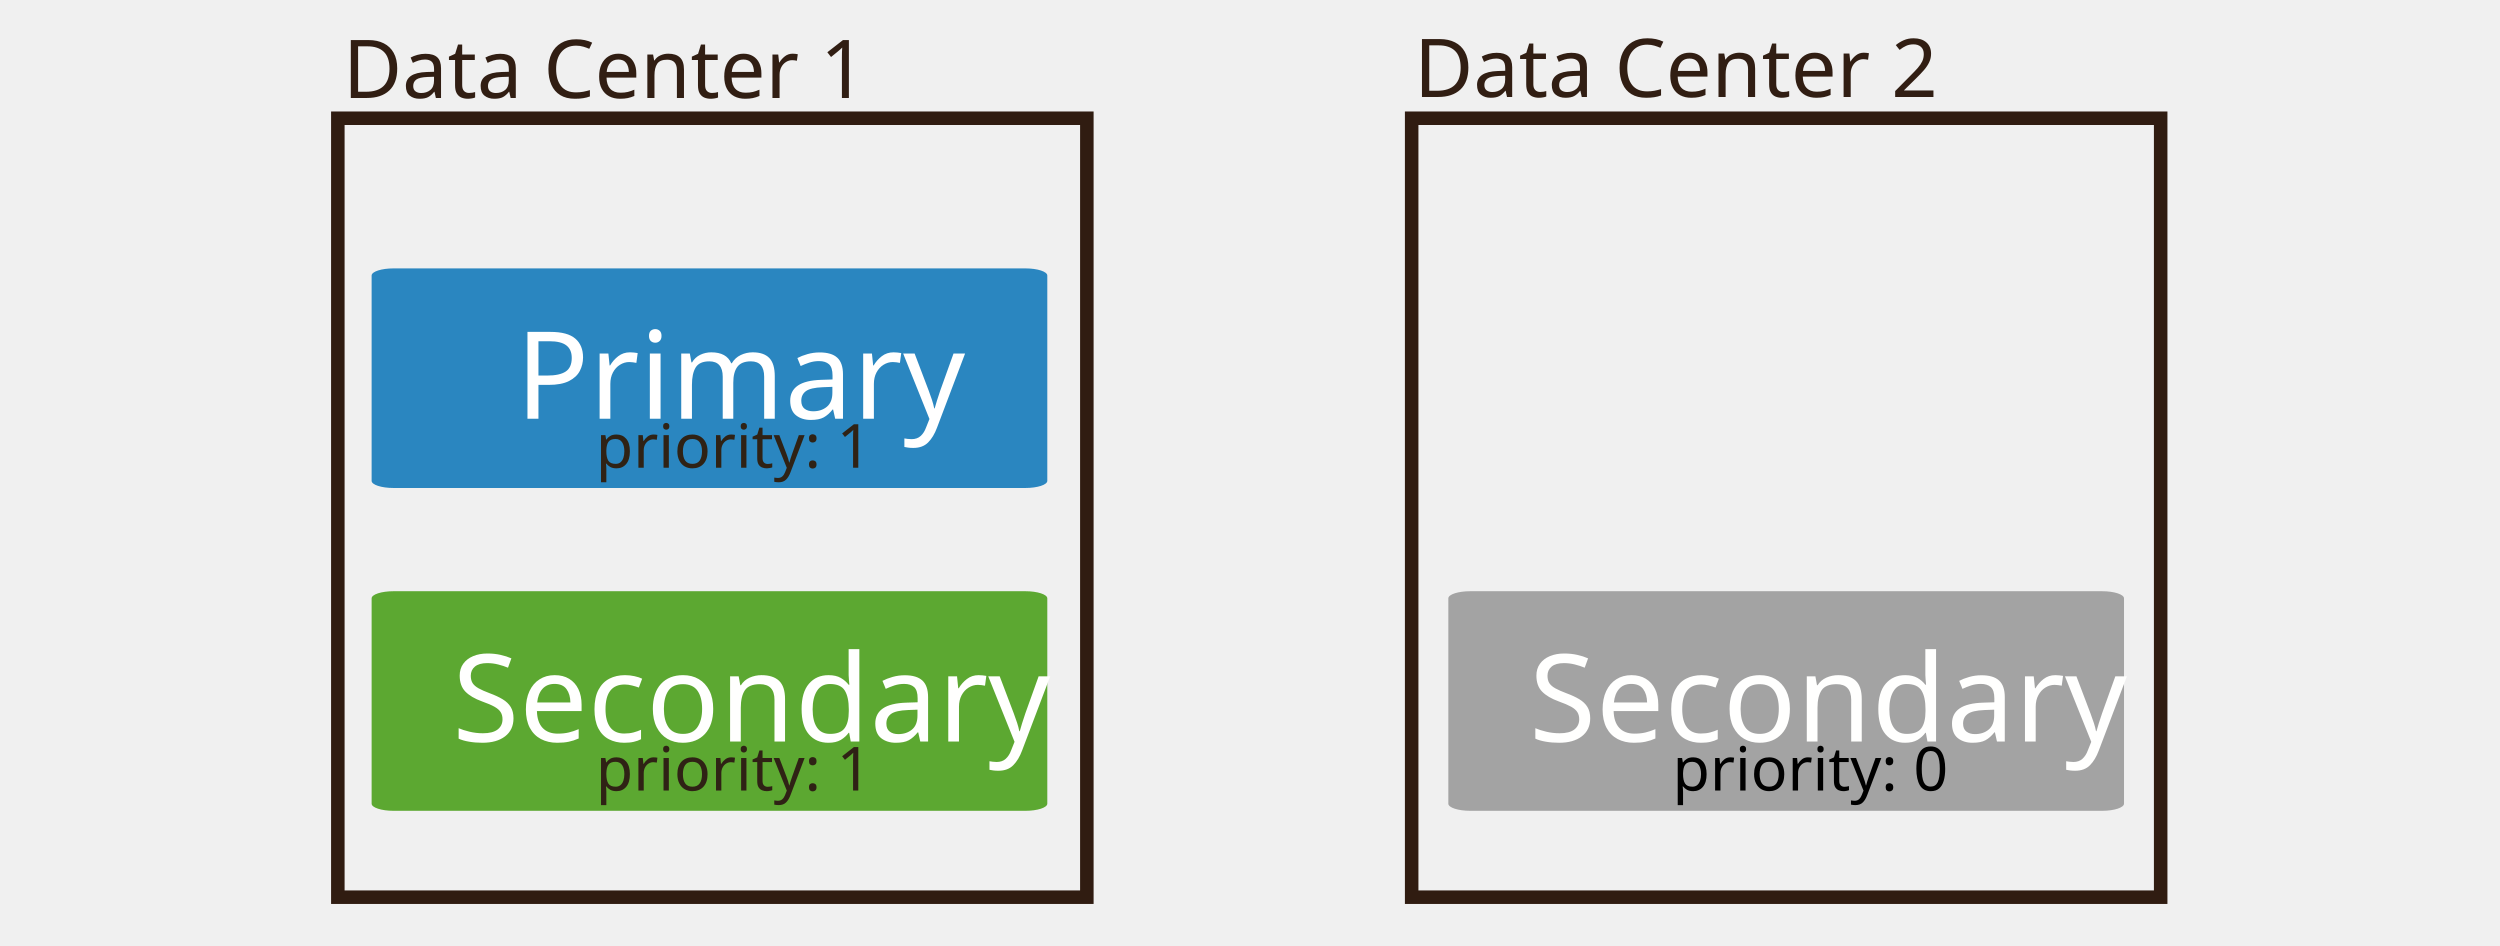
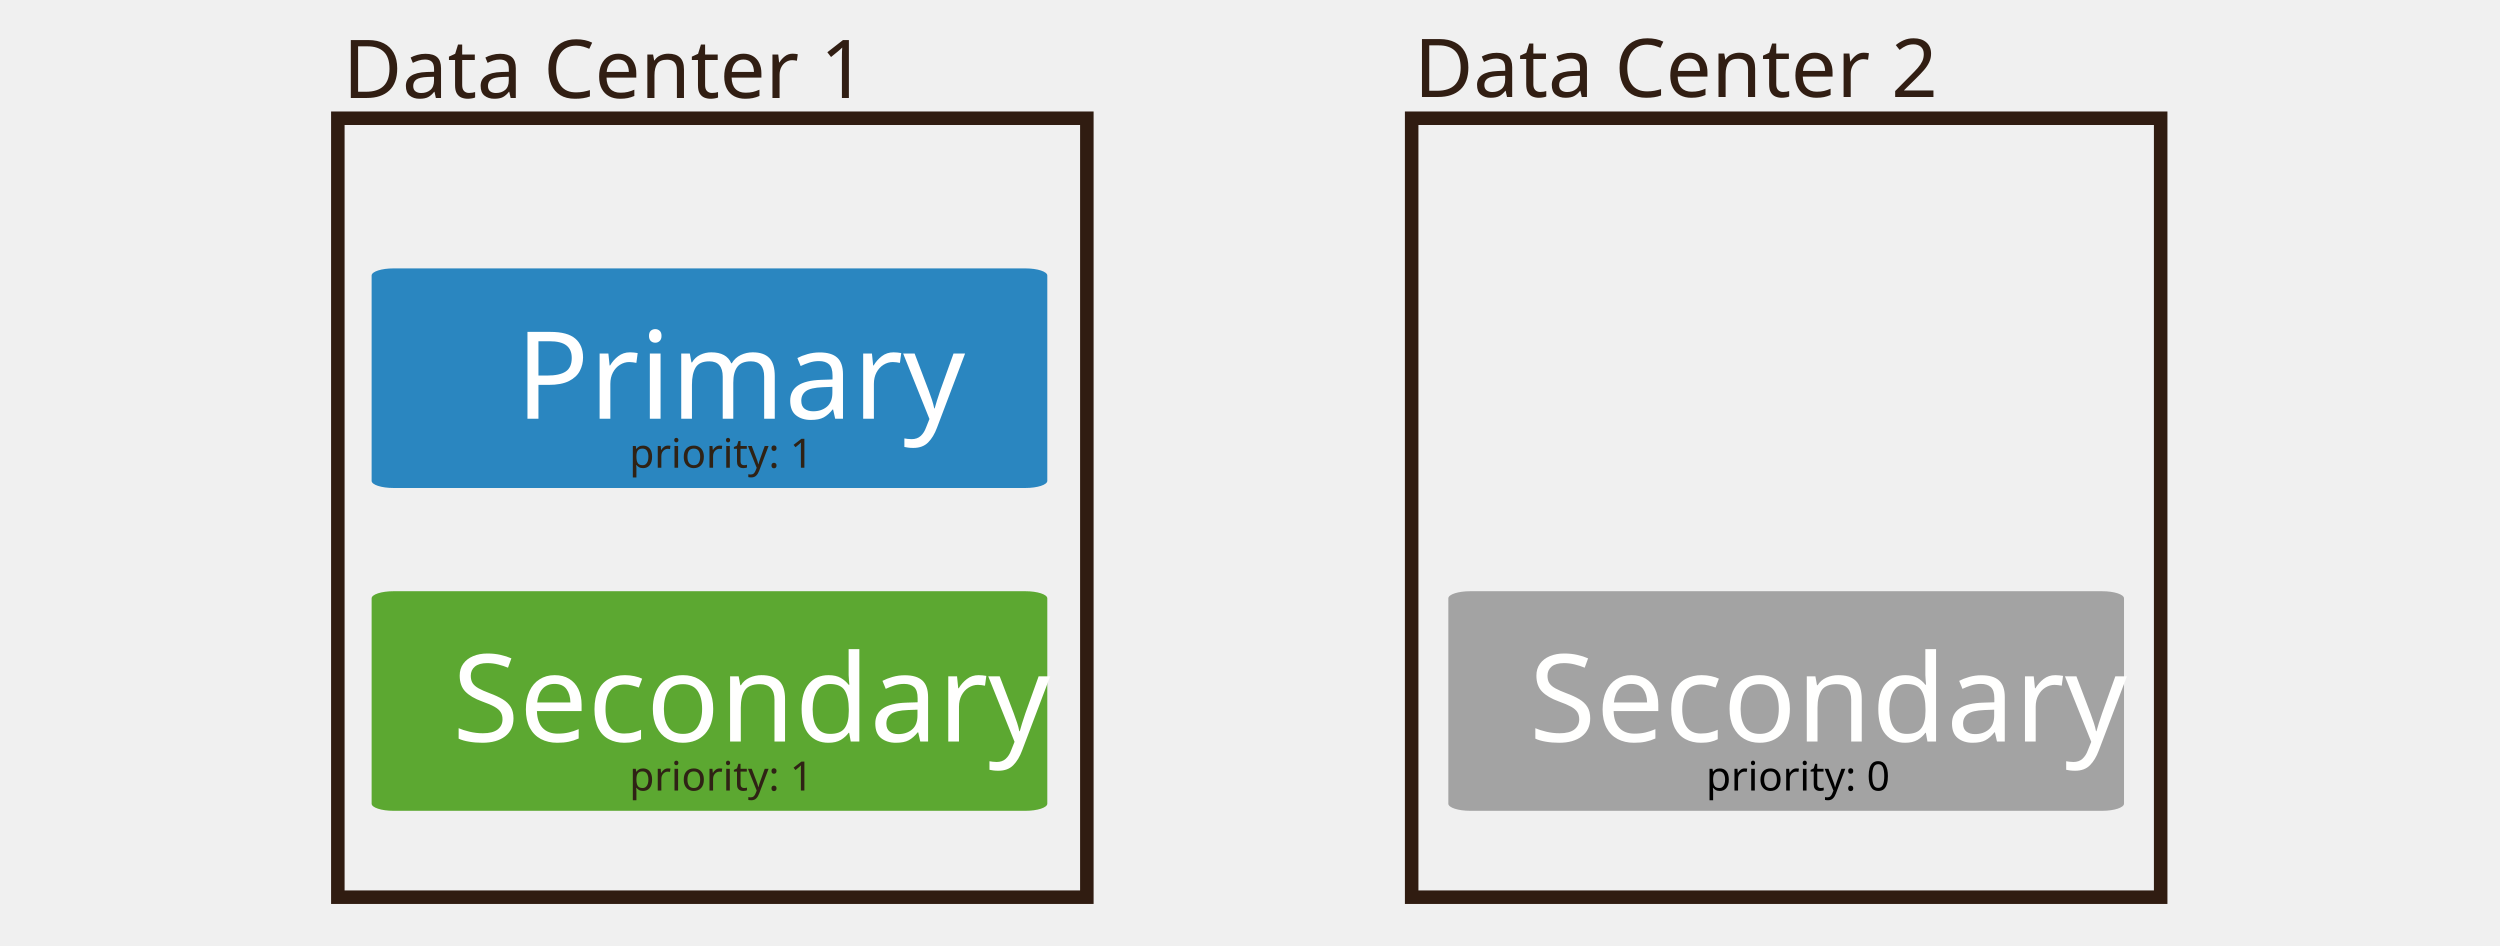
<svg xmlns="http://www.w3.org/2000/svg" version="1.1" x="0px" y="0px" width="740" height="280" viewBox="0, 0, 740, 280">
  <g id="Layer 1">
    <path d="M100,35 L321.706,35 L321.706,265.57 L100,265.57 z" fill-opacity="0" stroke="#301C11" stroke-width="4" />
    <text transform="matrix(1, 0, 0, 1, 207.48, 28)">
      <tspan x="-105.97" y="1" font-family="GillSans" font-size="24" fill="#311E13">Data Center 1</tspan>
    </text>
    <g>
-       <g>
-         <path d="M310,81.555 C310,80.389 307.094,79.445 303.504,79.445 L116.496,79.445 C112.91,79.445 110,80.389 110,81.555 L110,142.333 C110,143.499 112.91,144.445 116.496,144.445 L303.504,144.445 C307.094,144.445 310,143.499 310,142.333 L310,81.555" fill="#2A86C0" />
-         <text transform="matrix(1, 0, 0, 1, 210, 111.945)">
-           <tspan x="-57.357" y="12" font-family="GillSans" font-size="36" fill="#FFFFFF">Primary</tspan>
-         </text>
-       </g>
-       <text transform="matrix(1, 0, 0, 1, 210, 133.445)">
-         <tspan x="-33.631" y="5" font-family="GillSans-Light" font-size="18" fill="#2F2215">priority: 1</tspan>
+       <path d="M310,81.555 C310,80.389 307.094,79.445 303.504,79.445 L116.496,79.445 C112.91,79.445 110,80.389 110,81.555 L110,142.333 C110,143.499 112.91,144.445 116.496,144.445 L303.504,144.445 C307.094,144.445 310,143.499 310,142.333 L310,81.555" fill="#2A86C0" />
+       <text transform="matrix(1, 0, 0, 1, 210, 111.945)">
+         <tspan x="-57.357" y="12" font-family="GillSans" font-size="36" fill="#FFFFFF">Primary</tspan>
      </text>
    </g>
+     <text transform="matrix(1, 0, 0, 1, 210, 135.945)">
+       <tspan x="-23.701" y="2.5" font-family="GillSans" font-size="12" fill="#2F2215">priority: 1</tspan>
+     </text>
    <g>
      <path d="M310,177.11 C310,175.945 307.094,175 303.504,175 L116.496,175 C112.91,175 110,175.945 110,177.11 L110,237.888 C110,239.054 112.91,240 116.496,240 L303.504,240 C307.094,240 310,239.054 310,237.888 L310,177.11" fill="#5CA831" />
      <text transform="matrix(1, -0, 0, 1, 210, 207.5)">
        <tspan x="-76.087" y="12" font-family="GillSans" font-size="36" fill="#FFFFFE">Secondary</tspan>
      </text>
    </g>
-     <text transform="matrix(1, 0, 0, 1, 210, 229)">
-       <tspan x="-33.631" y="5" font-family="GillSans-Light" font-size="18" fill="#2F2215">priority: 1</tspan>
+     <text transform="matrix(1, 0, 0, 1, 210, 231.5)">
+       <tspan x="-23.701" y="2.5" font-family="GillSans" font-size="12" fill="#2F2215">priority: 1</tspan>
    </text>
    <text transform="matrix(1, 0, 0, 1, 524.541, 21.206)">
      <tspan x="-105.97" y="7.5" font-family="GillSans" font-size="24" fill="#311E13">Data Center 2</tspan>
    </text>
    <path d="M628.706,177.11 C628.706,175.945 625.8,175 622.21,175 L435.202,175 C431.615,175 428.706,175.945 428.706,177.11 L428.706,237.888 C428.706,239.054 431.615,240 435.202,240 L622.21,240 C625.8,240 628.706,239.054 628.706,237.888 L628.706,177.11" fill="#A3A3A3" />
    <text transform="matrix(1, -0, 0, 1, 528.706, 207.5)">
      <tspan x="-76.087" y="12" font-family="GillSans" font-size="36" fill="#FFFFFE">Secondary</tspan>
    </text>
-     <text transform="matrix(1, 0, 0, 1, 528.706, 229)">
-       <tspan x="-33.631" y="5" font-family="GillSans-Light" font-size="18" fill="#000000">priority: 0</tspan>
+     <text transform="matrix(1, 0, 0, 1, 528.706, 231.5)">
+       <tspan x="-23.701" y="2.5" font-family="GillSans" font-size="12" fill="#000000">priority: 0</tspan>
    </text>
    <path d="M417.853,35 L639.559,35 L639.559,265.57 L417.853,265.57 z" fill-opacity="0" stroke="#301C11" stroke-width="4" />
  </g>
  <defs />
</svg>
